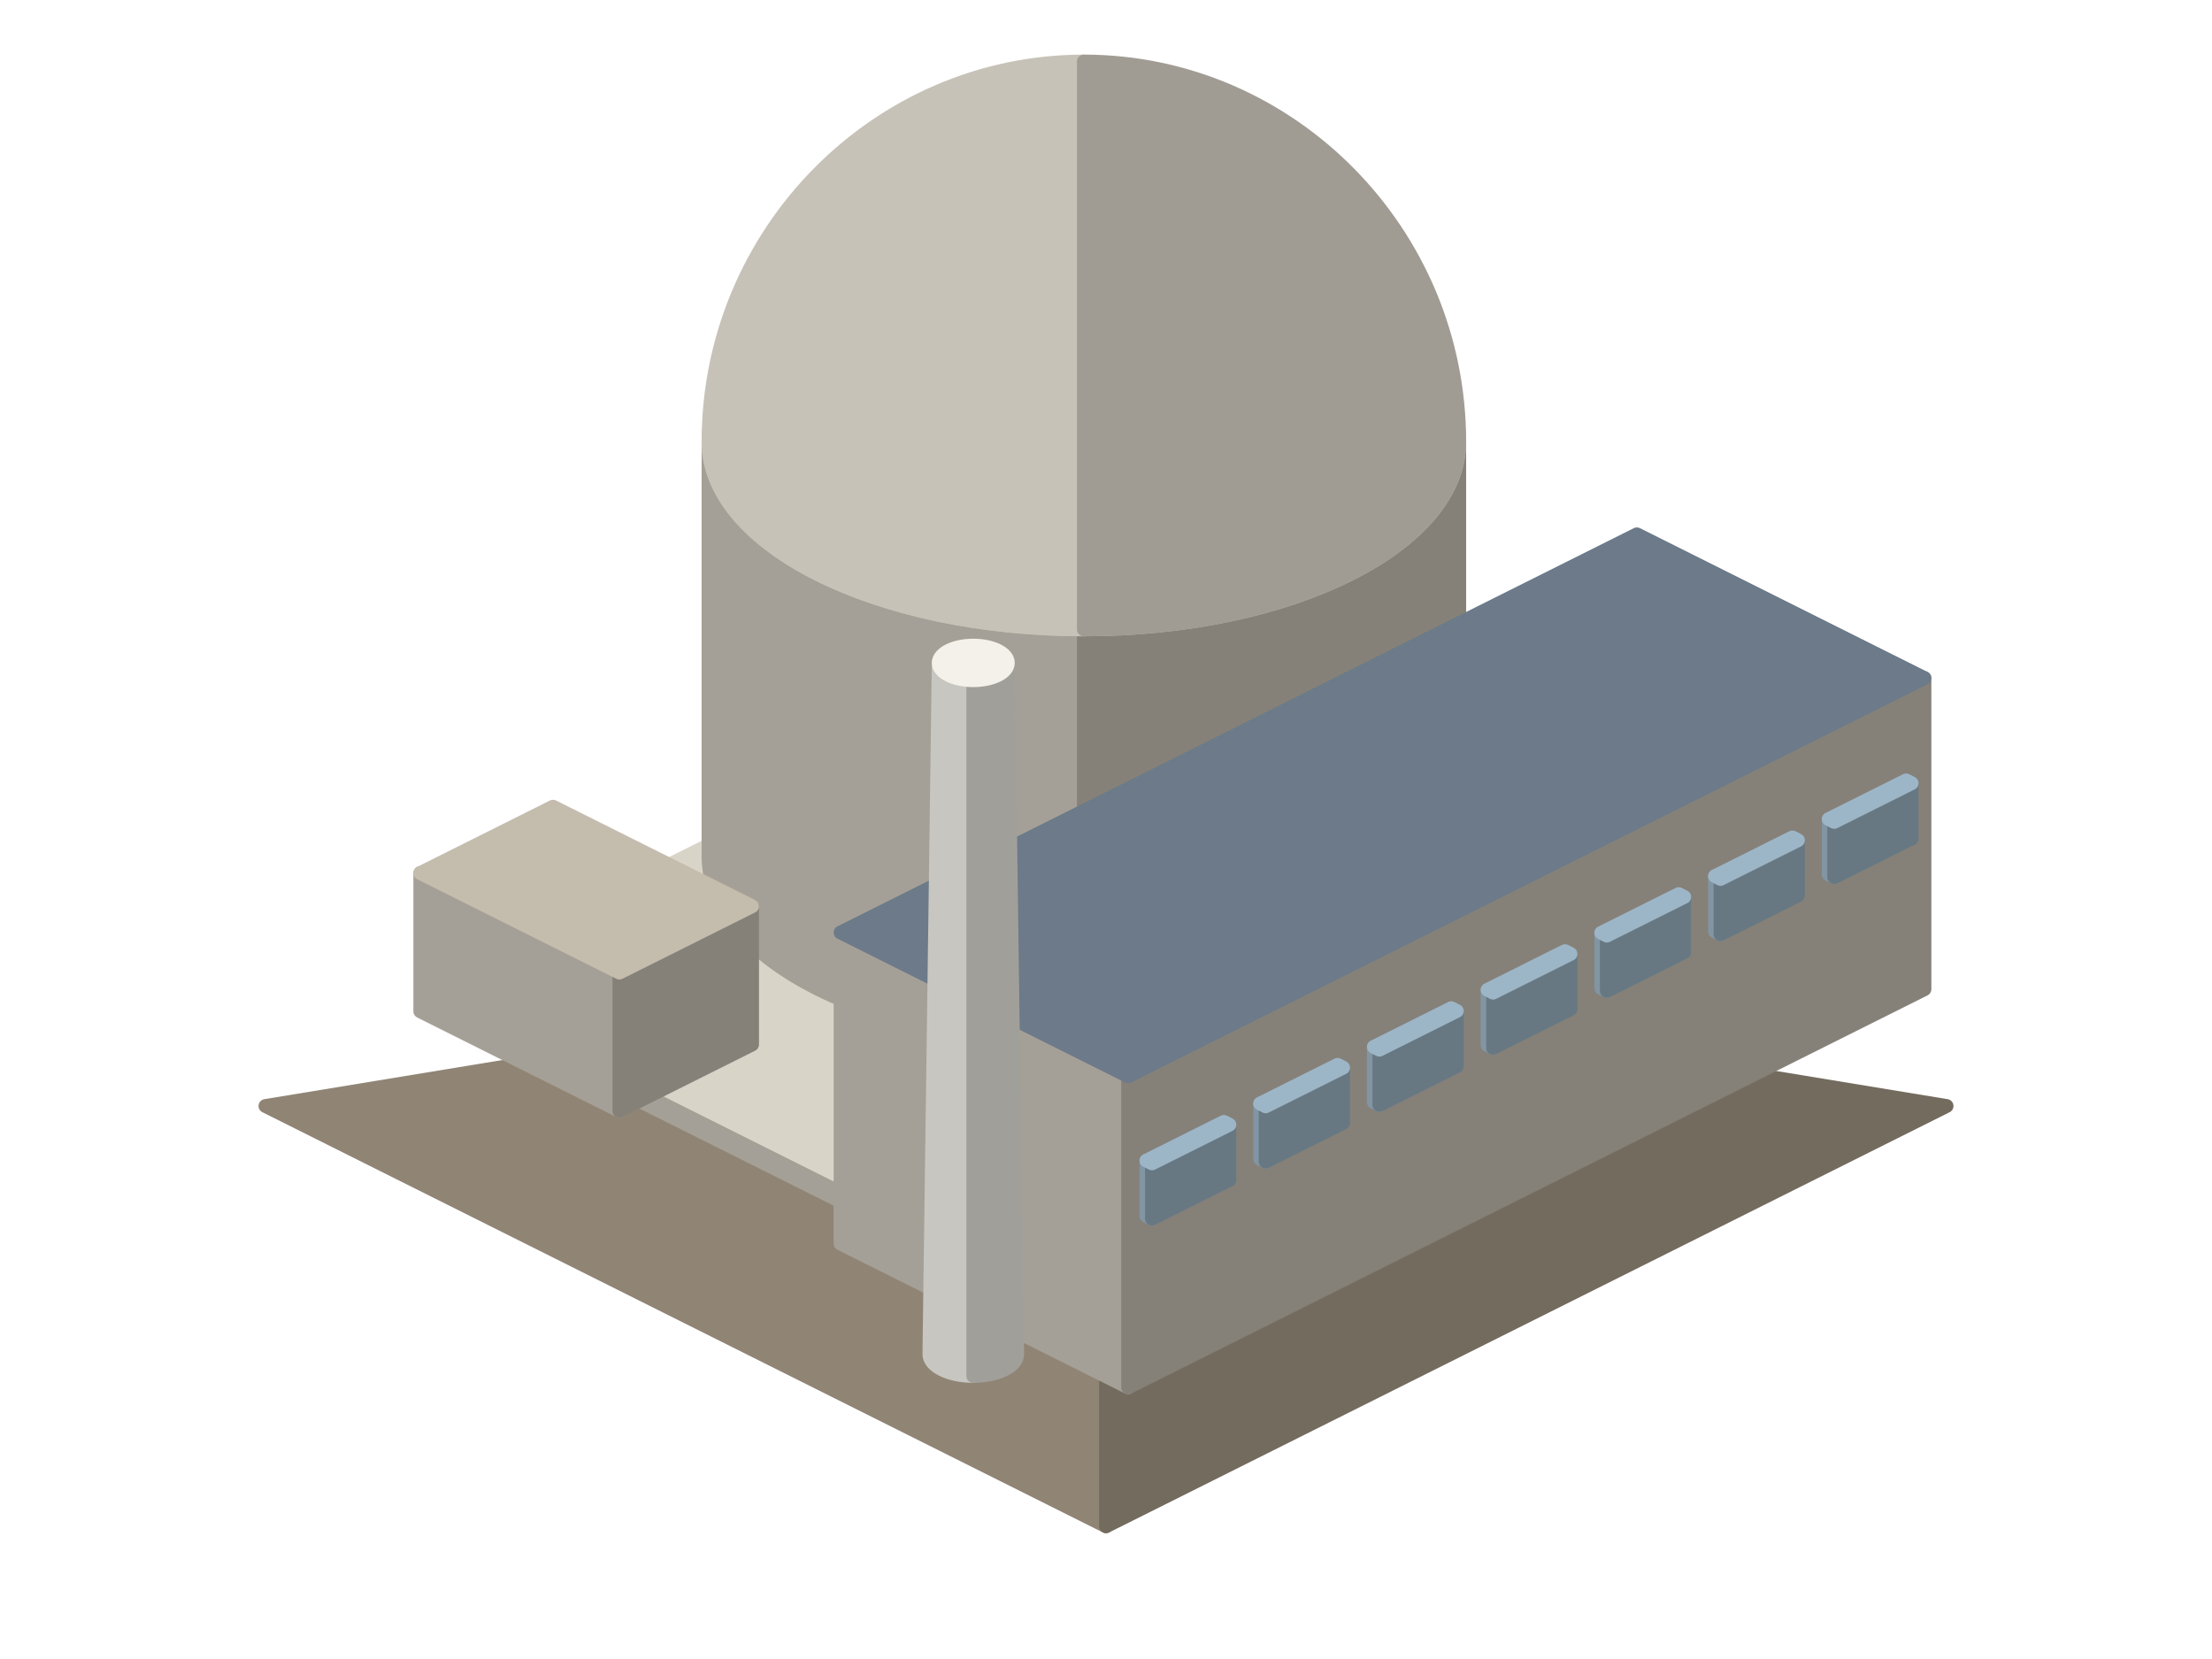
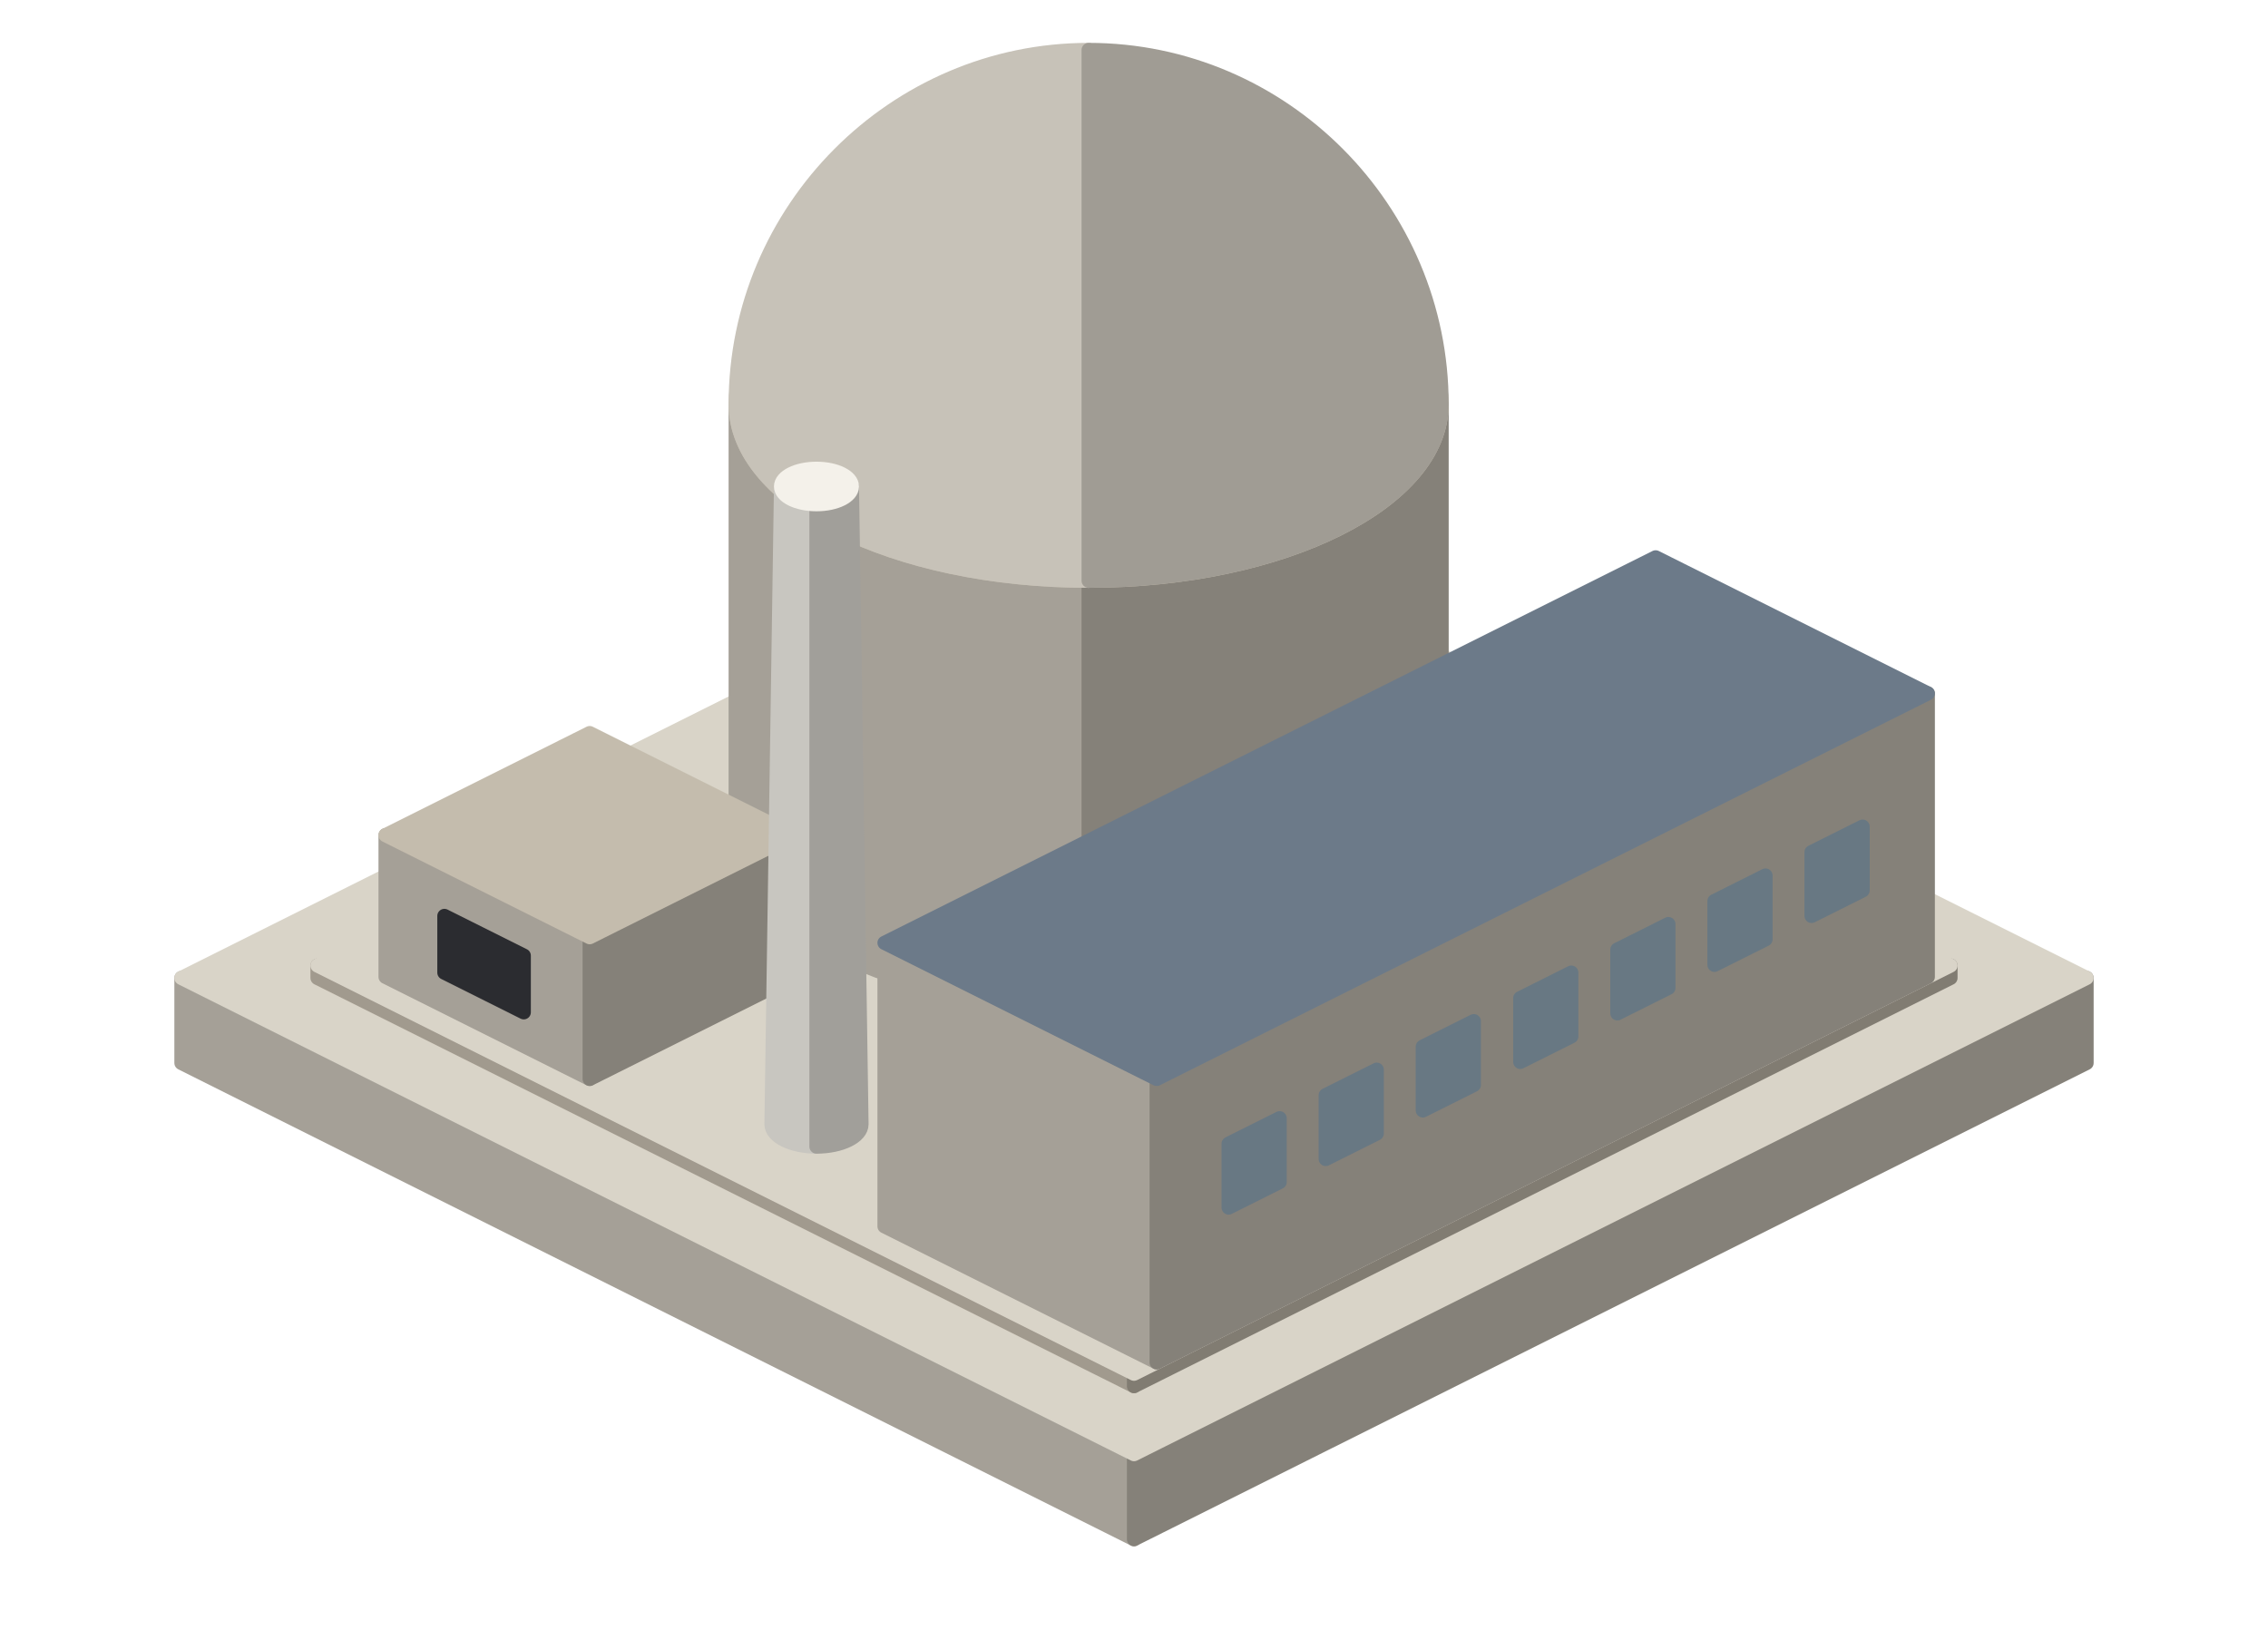
- <svg xmlns="http://www.w3.org/2000/svg" width="64" height="48" viewBox="0 0 64 48">
-   <g transform="translate(0 16)" stroke-linejoin="round" stroke-width="0.4">
-     <polygon points="7.68,16.00 32.00,28.16 32.00,12.00" fill="#908575" stroke="#908575" />
-     <polygon points="56.32,16.00 32.00,28.16 32.00,12.00" fill="#736b5e" stroke="#736b5e" />
-     <polygon points="12.80,13.00 32.00,22.60 32.00,21.90 12.80,12.30" fill="#a5a097" stroke="#a5a097" />
-     <polygon points="51.20,13.00 32.00,22.60 32.00,21.90 51.20,12.30" fill="#858179" stroke="#858179" />
-     <polygon points="32.00,2.70 51.20,12.30 32.00,21.90 12.80,12.30" fill="#d9d4c8" stroke="#d9d4c8" />
-     <path d="M 31.36 14.21 A 10.86 5.43 0 0 1 20.50 8.78 L 20.50 -3.22 L 31.36 -3.22 Z" fill="#a5a097" stroke="#a5a097" />
-     <path d="M 31.36 14.21 A 10.86 5.43 0 0 0 42.22 8.78 L 42.22 -3.22 L 31.36 -3.22 Z" fill="#858179" stroke="#858179" />
-     <path d="M 20.50 -3.22 A 10.86 5.43 0 1 0 42.22 -3.22 A 10.86 5.43 0 1 0 20.50 -3.22 Z" fill="#c4bcad" stroke="#c4bcad" />
-     <path d="M 20.50 -3.22 C 20.50 -9.27 25.39 -14.22 31.36 -14.22 L 31.36 2.21 A 10.86 5.43 0 0 1 20.50 -3.22 Z" fill="#c7c2b8" stroke="#c7c2b8" />
-     <path d="M 42.22 -3.22 C 42.22 -9.27 37.33 -14.22 31.36 -14.22 L 31.36 2.21 A 10.86 5.43 0 0 0 42.22 -3.22 Z" fill="#a09c94" stroke="#a09c94" />
-     <polygon points="12.16,13.26 17.92,16.14 17.92,12.14 12.16,9.26" fill="#a5a097" stroke="#a5a097" />
-     <polygon points="21.76,14.22 17.92,16.14 17.92,12.14 21.76,10.22" fill="#858179" stroke="#858179" />
-     <polygon points="16.00,7.34 21.76,10.22 17.92,12.14 12.16,9.26" fill="#c4bcad" stroke="#c4bcad" />
-     <polygon points="24.32,19.98 32.64,24.14 32.64,15.14 24.32,10.98" fill="#a5a097" stroke="#a5a097" />
-     <polygon points="55.68,12.62 32.64,24.14 32.64,15.14 55.68,3.62" fill="#858179" stroke="#858179" />
-     <polygon points="47.36,-0.54 55.68,3.62 32.64,15.14 24.32,10.98" fill="#6c7a89" stroke="#6c7a89" />
-     <polygon points="52.91,9.30 53.07,9.38 53.07,7.78 52.91,7.70" fill="#8195a3" stroke="#8195a3" />
-     <polygon points="55.31,8.26 53.07,9.38 53.07,7.78 55.31,6.66" fill="#687883" stroke="#687883" />
-     <polygon points="55.15,6.58 55.31,6.66 53.07,7.78 52.91,7.70" fill="#9db6c7" stroke="#9db6c7" />
-     <polygon points="49.62,10.95 49.78,11.03 49.78,9.43 49.62,9.35" fill="#8195a3" stroke="#8195a3" />
-     <polygon points="52.02,9.91 49.78,11.03 49.78,9.43 52.02,8.31" fill="#687883" stroke="#687883" />
-     <polygon points="51.86,8.23 52.02,8.31 49.78,9.43 49.62,9.35" fill="#9db6c7" stroke="#9db6c7" />
-     <polygon points="46.33,12.59 46.49,12.67 46.49,11.07 46.33,10.99" fill="#8195a3" stroke="#8195a3" />
-     <polygon points="48.73,11.55 46.49,12.67 46.49,11.07 48.73,9.95" fill="#687883" stroke="#687883" />
-     <polygon points="48.57,9.87 48.73,9.95 46.49,11.07 46.33,10.99" fill="#9db6c7" stroke="#9db6c7" />
-     <polygon points="43.04,14.24 43.20,14.32 43.20,12.72 43.04,12.64" fill="#8195a3" stroke="#8195a3" />
-     <polygon points="45.44,13.20 43.20,14.32 43.20,12.72 45.44,11.60" fill="#687883" stroke="#687883" />
-     <polygon points="45.28,11.52 45.44,11.60 43.20,12.72 43.04,12.64" fill="#9db6c7" stroke="#9db6c7" />
-     <polygon points="39.75,15.89 39.91,15.97 39.91,14.37 39.75,14.29" fill="#8195a3" stroke="#8195a3" />
-     <polygon points="42.15,14.85 39.91,15.97 39.91,14.37 42.15,13.25" fill="#687883" stroke="#687883" />
-     <polygon points="41.99,13.17 42.15,13.25 39.91,14.37 39.75,14.29" fill="#9db6c7" stroke="#9db6c7" />
-     <polygon points="36.46,17.53 36.62,17.61 36.62,16.01 36.46,15.93" fill="#8195a3" stroke="#8195a3" />
-     <polygon points="38.86,16.49 36.62,17.61 36.62,16.01 38.86,14.89" fill="#687883" stroke="#687883" />
-     <polygon points="38.70,14.81 38.86,14.89 36.62,16.01 36.46,15.93" fill="#9db6c7" stroke="#9db6c7" />
-     <path d="M 28.16 23.81 A 1.27 0.63 0 0 1 26.89 23.18 L 27.16 3.18 L 28.16 3.18 Z" fill="#c8c6c0" stroke="#c8c6c0" />
-     <path d="M 28.16 23.81 A 1.27 0.63 0 0 0 29.43 23.18 L 29.16 3.18 L 28.16 3.18 Z" fill="#a19f9a" stroke="#a19f9a" />
-     <path d="M 27.16 3.18 A 1.00 0.50 0 1 0 29.16 3.18 A 1.00 0.50 0 1 0 27.16 3.18 Z" fill="#f4f1ea" stroke="#f4f1ea" />
-     <polygon points="33.17,19.18 33.33,19.26 33.33,17.66 33.17,17.58" fill="#8195a3" stroke="#8195a3" />
-     <polygon points="35.57,18.14 33.33,19.26 33.33,17.66 35.57,16.54" fill="#687883" stroke="#687883" />
-     <polygon points="35.41,16.46 35.57,16.54 33.33,17.66 33.17,17.58" fill="#9db6c7" stroke="#9db6c7" />
+ <svg xmlns="http://www.w3.org/2000/svg" width="64" height="46" viewBox="0 0 64 46">
+   <g transform="translate(0 14)" stroke-linejoin="round" stroke-width="0.4">
+     <polygon points="5.12,16.00 32.00,29.44 32.00,27.04 5.12,13.60" fill="#a5a097" stroke="#a5a097" />
+     <polygon points="58.88,16.00 32.00,29.44 32.00,27.04 58.88,13.60" fill="#858179" stroke="#858179" />
+     <polygon points="32.00,0.16 58.88,13.60 32.00,27.04 5.12,13.60" fill="#d9d4c8" stroke="#d9d4c8" />
+     <polygon points="8.96,13.60 32.00,25.12 32.00,24.77 8.96,13.25" fill="#a19a8e" stroke="#a19a8e" />
+     <polygon points="55.04,13.60 32.00,25.12 32.00,24.77 55.04,13.25" fill="#817c72" stroke="#817c72" />
+     <polygon points="32.00,1.73 55.04,13.25 32.00,24.77 8.96,13.25" fill="#d9d4c8" stroke="#d9d4c8" />
+     <path d="M 30.72 14.39 A 9.96 4.98 0 0 1 20.76 9.41 L 20.76 -2.59 L 30.72 -2.59 Z" fill="#a5a097" stroke="#a5a097" />
+     <path d="M 30.72 14.39 A 9.96 4.98 0 0 0 40.68 9.41 L 40.68 -2.59 L 30.72 -2.59 Z" fill="#858179" stroke="#858179" />
+     <path d="M 20.76 -2.59 A 9.96 4.98 0 1 0 40.68 -2.59 A 9.96 4.98 0 1 0 20.76 -2.59 Z" fill="#c4bcad" stroke="#c4bcad" />
+     <path d="M 20.76 -2.59 C 20.76 -8.09 25.24 -12.59 30.72 -12.59 L 30.72 2.39 A 9.96 4.98 0 0 1 20.76 -2.59 Z" fill="#c7c2b8" stroke="#c7c2b8" />
+     <path d="M 40.68 -2.59 C 40.68 -8.09 36.20 -12.59 30.72 -12.59 L 30.72 2.39 A 9.96 4.98 0 0 0 40.68 -2.59 Z" fill="#a09c94" stroke="#a09c94" />
+     <polygon points="10.88,13.57 16.64,16.45 16.64,12.45 10.88,9.57" fill="#a5a097" stroke="#a5a097" />
+     <polygon points="22.40,13.57 16.64,16.45 16.64,12.45 22.40,9.57" fill="#858179" stroke="#858179" />
+     <polygon points="16.64,6.69 22.40,9.57 16.64,12.45 10.88,9.57" fill="#c4bcad" stroke="#c4bcad" />
+     <polygon points="12.54,13.45 14.78,14.57 14.78,12.97 12.54,11.85" fill="#2b2c30" stroke="#2b2c30" />
+     <path d="M 23.04 18.36 A 1.27 0.63 0 0 1 21.77 17.73 L 22.04 -0.27 L 23.04 -0.27 Z" fill="#c8c6c0" stroke="#c8c6c0" />
+     <path d="M 23.04 18.36 A 1.27 0.63 0 0 0 24.31 17.73 L 24.04 -0.27 L 23.04 -0.27 Z" fill="#a19f9a" stroke="#a19f9a" />
+     <path d="M 22.04 -0.27 A 1.00 0.50 0 1 0 24.04 -0.27 A 1.00 0.50 0 1 0 22.04 -0.27 Z" fill="#f4f1ea" stroke="#f4f1ea" />
+     <polygon points="24.96,20.61 32.64,24.45 32.64,16.45 24.96,12.61" fill="#a5a097" stroke="#a5a097" />
+     <polygon points="54.40,13.57 32.64,24.45 32.64,16.45 54.40,5.57" fill="#858179" stroke="#858179" />
+     <polygon points="46.72,1.73 54.40,5.57 32.64,16.45 24.96,12.61" fill="#6c7a89" stroke="#6c7a89" />
+     <polygon points="52.56,11.13 51.12,11.85 51.12,10.05 52.56,9.33" fill="#687883" stroke="#687883" />
+     <polygon points="49.82,12.51 48.38,13.23 48.38,11.43 49.82,10.71" fill="#687883" stroke="#687883" />
+     <polygon points="47.08,13.88 45.64,14.60 45.64,12.80 47.08,12.08" fill="#687883" stroke="#687883" />
+     <polygon points="44.34,15.25 42.90,15.97 42.90,14.17 44.34,13.45" fill="#687883" stroke="#687883" />
+     <polygon points="41.59,16.62 40.15,17.34 40.15,15.54 41.59,14.82" fill="#687883" stroke="#687883" />
+     <polygon points="38.85,17.99 37.41,18.71 37.41,16.91 38.85,16.19" fill="#687883" stroke="#687883" />
+     <polygon points="36.11,19.36 34.67,20.08 34.67,18.28 36.11,17.56" fill="#687883" stroke="#687883" />
  </g>
</svg>
